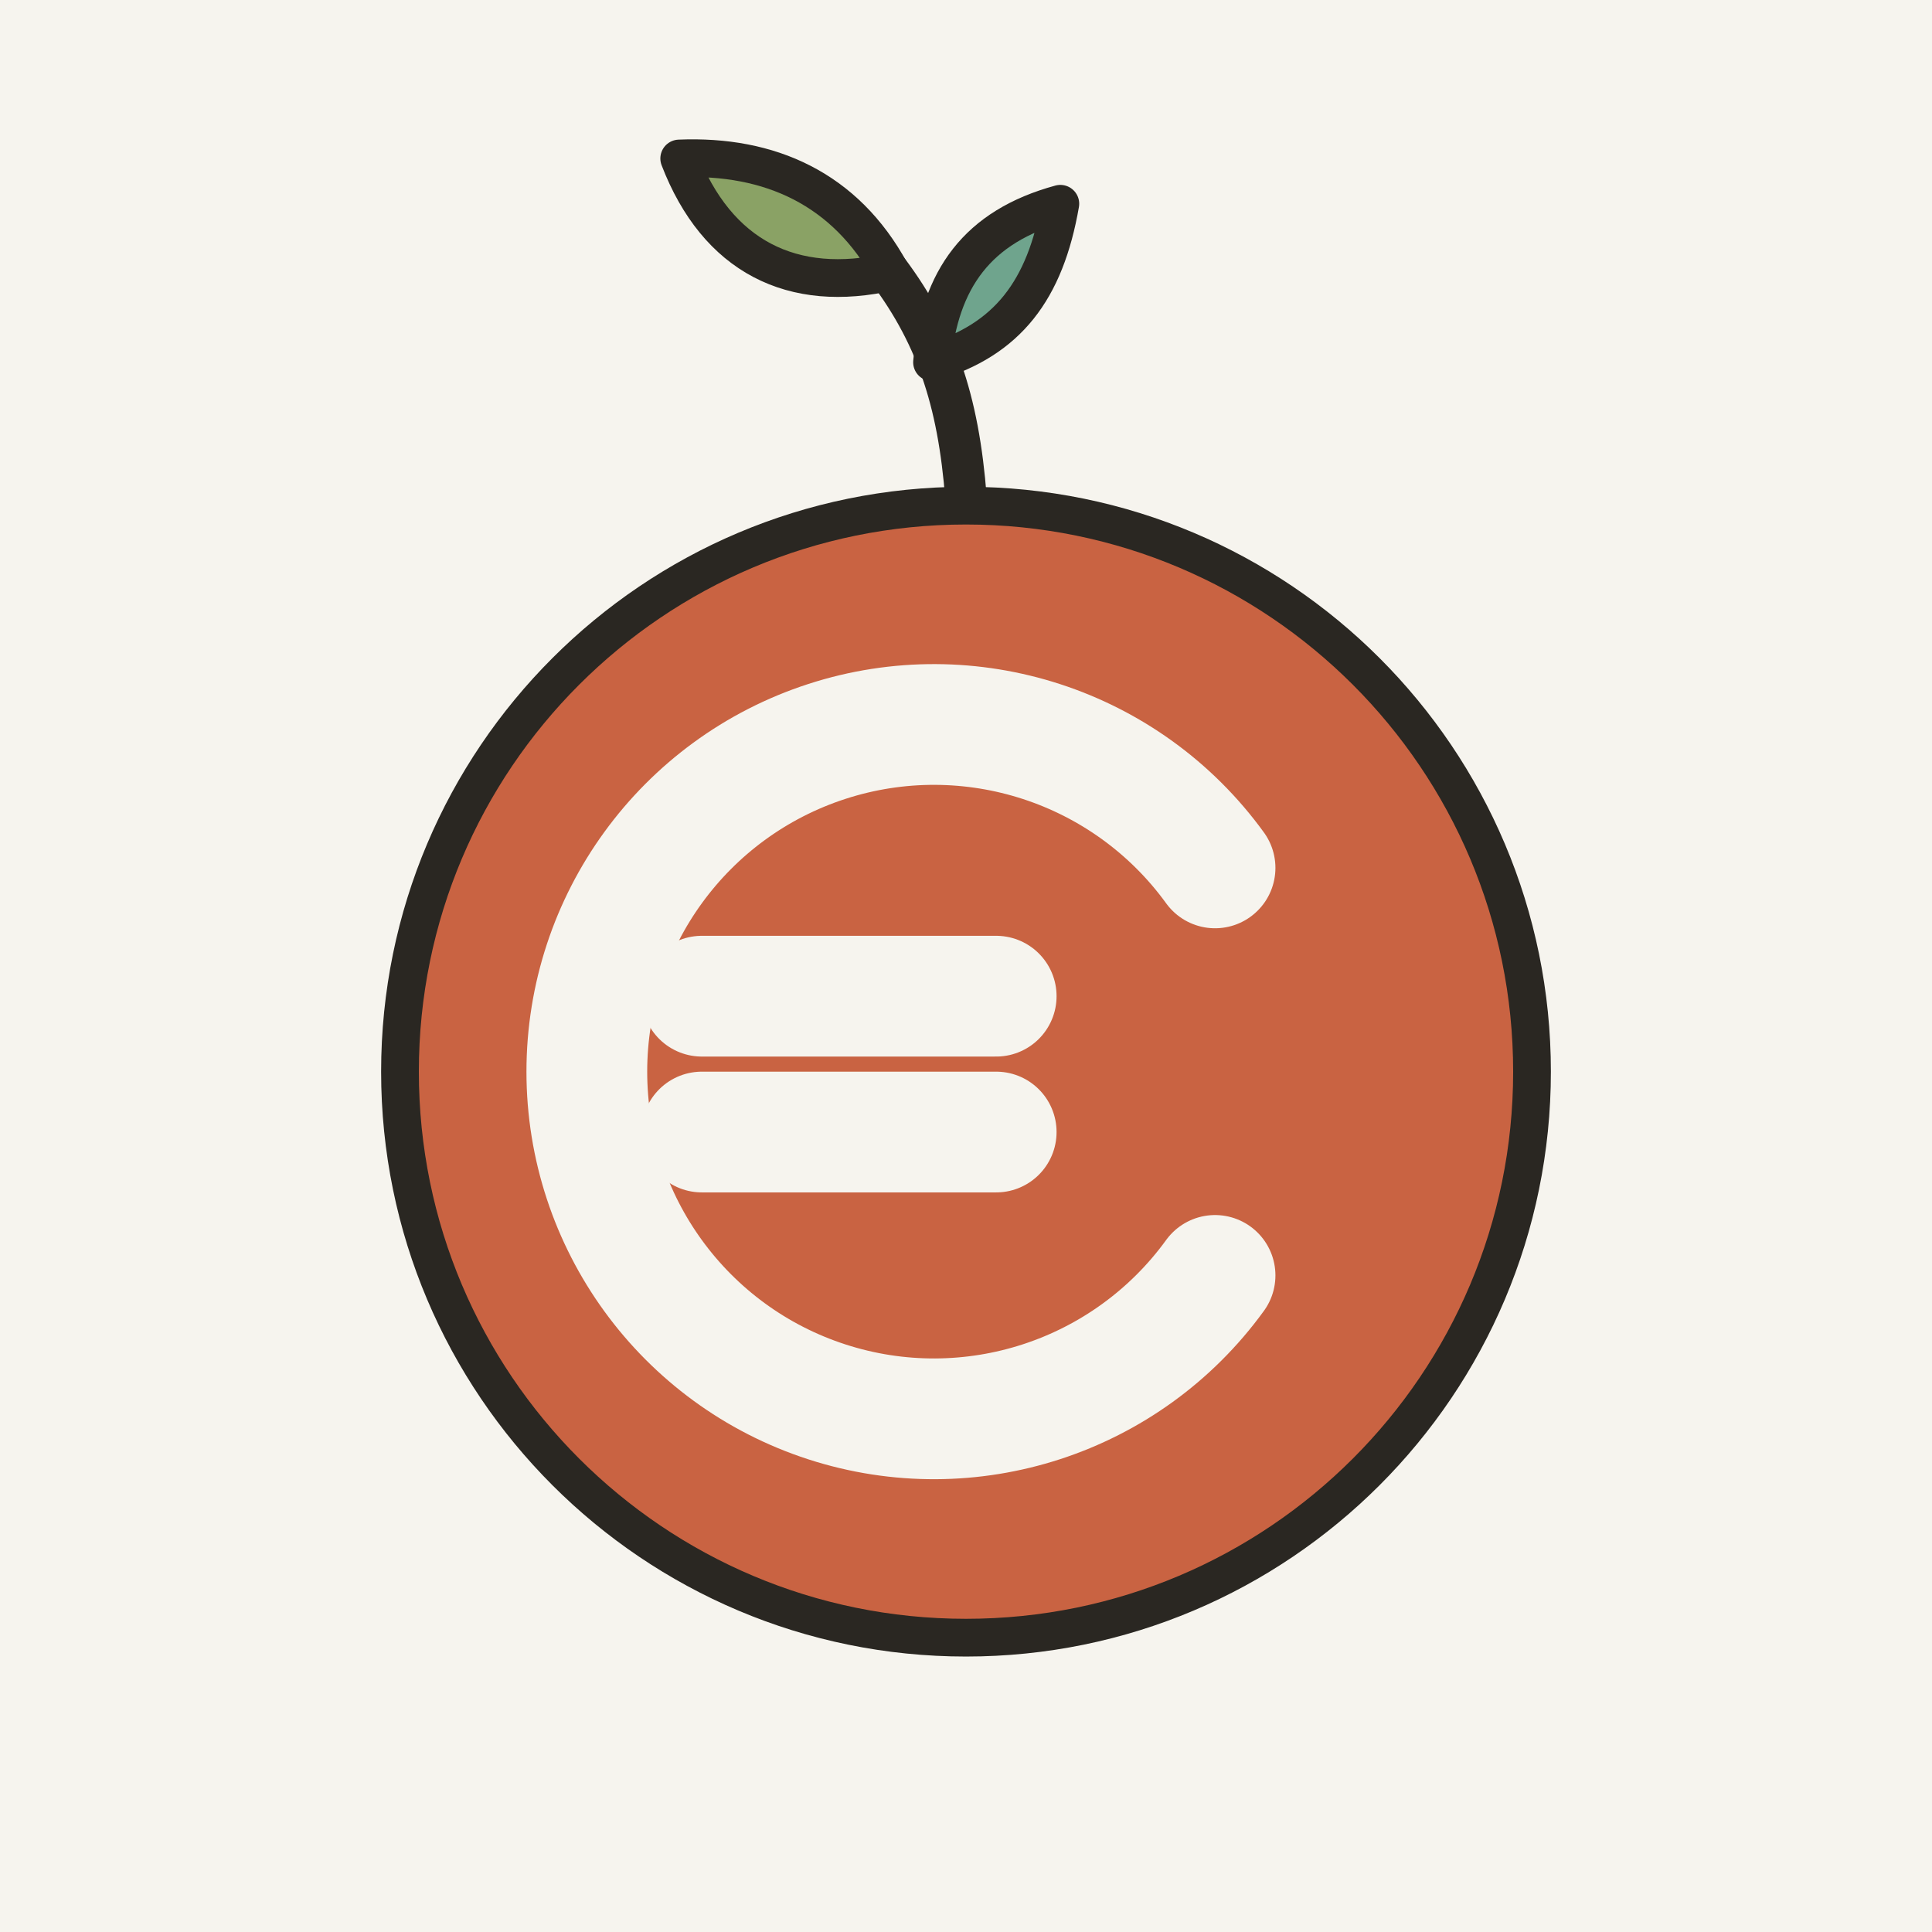
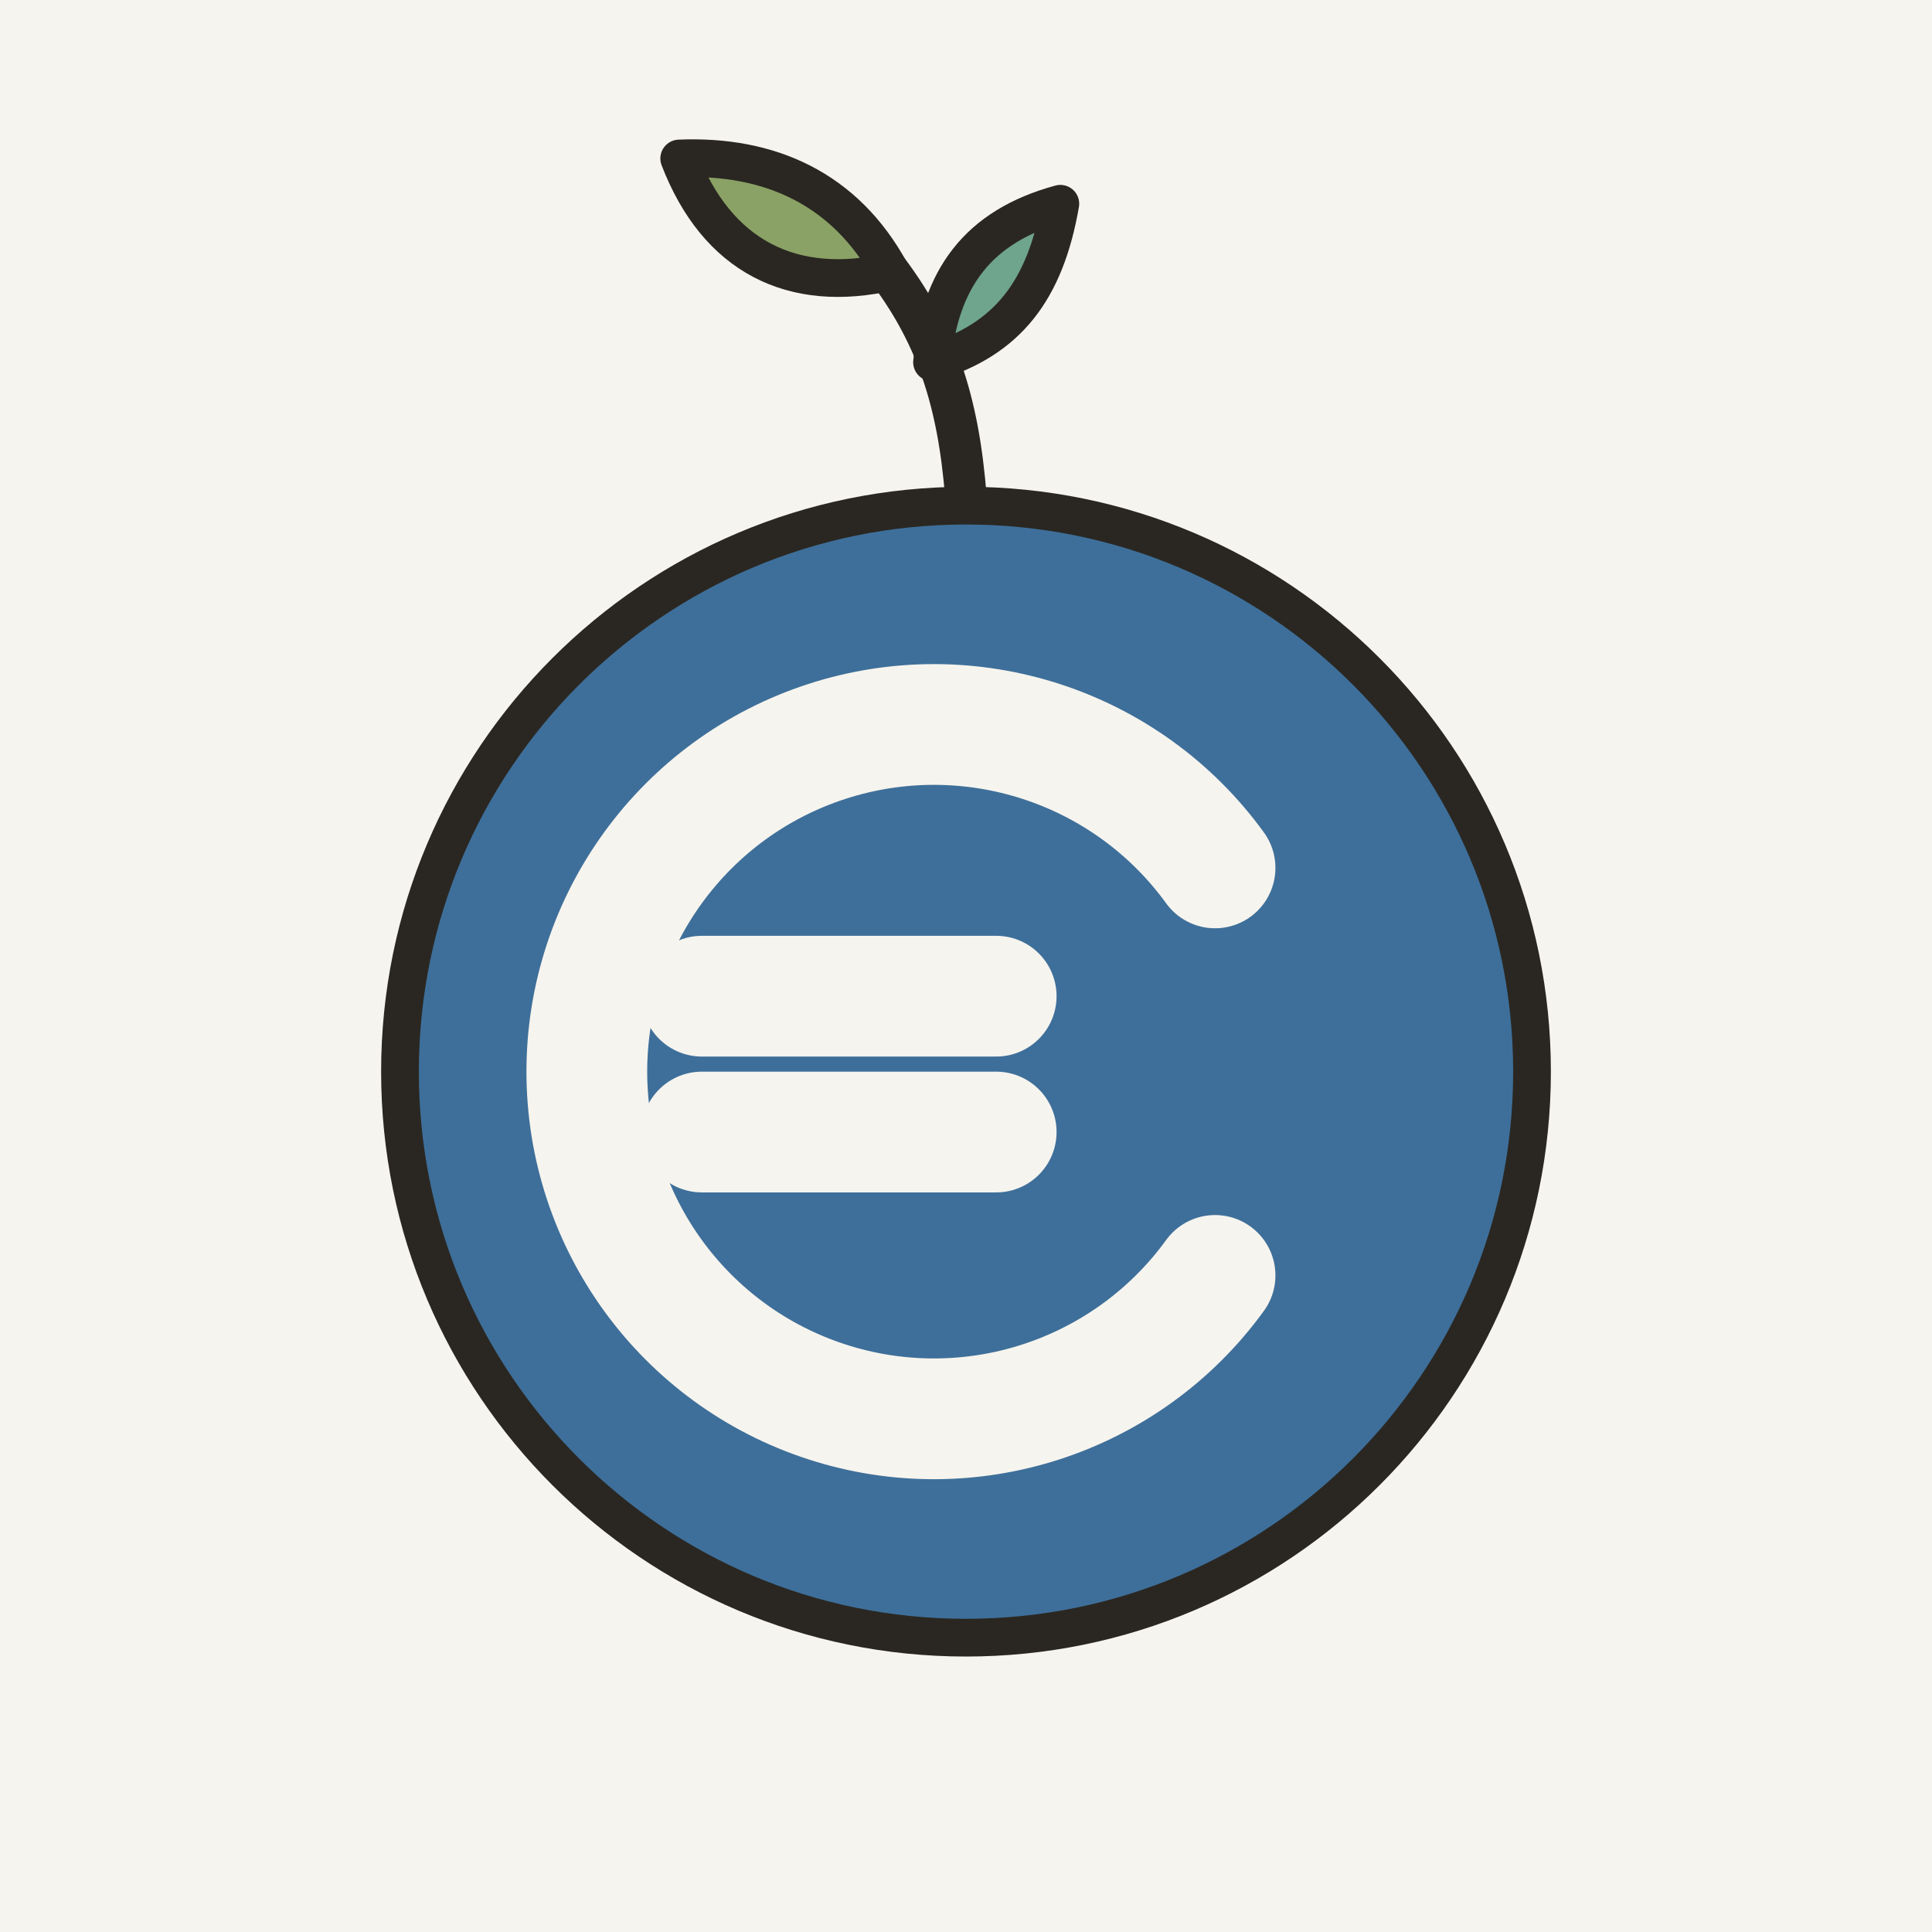
<svg xmlns="http://www.w3.org/2000/svg" width="512" height="512" viewBox="0 0 512 512">
  <rect width="512" height="512" fill="#f6f4ee" />
-   <circle cx="256" cy="284" r="150" fill="#c96342" />
+   <circle cx="256" cy="284" r="150" fill="#3e6f9a" />
  <circle cx="256" cy="284" r="150" fill="none" stroke="#2a2722" stroke-width="10" />
  <g stroke="#f6f4ee" stroke-width="32" stroke-linecap="round" fill="none">
    <path d="M322 230a92 92 0 1 0 0 108" />
    <path d="M186 264h78M186 300h78" />
  </g>
  <path d="M256 132c-2-26-8-44-22-62" stroke="#2a2722" stroke-width="11" stroke-linecap="round" fill="none" />
  <path d="M236 72c-12-22-32-31-56-30 10 26 30 36 56 30Z" fill="#8aa265" stroke="#2a2722" stroke-width="10" stroke-linejoin="round" />
  <path d="M247 96c20-6 30-19 34-42-22 6-32 20-34 42Z" fill="#6fa48d" stroke="#2a2722" stroke-width="10" stroke-linejoin="round" />
</svg>
